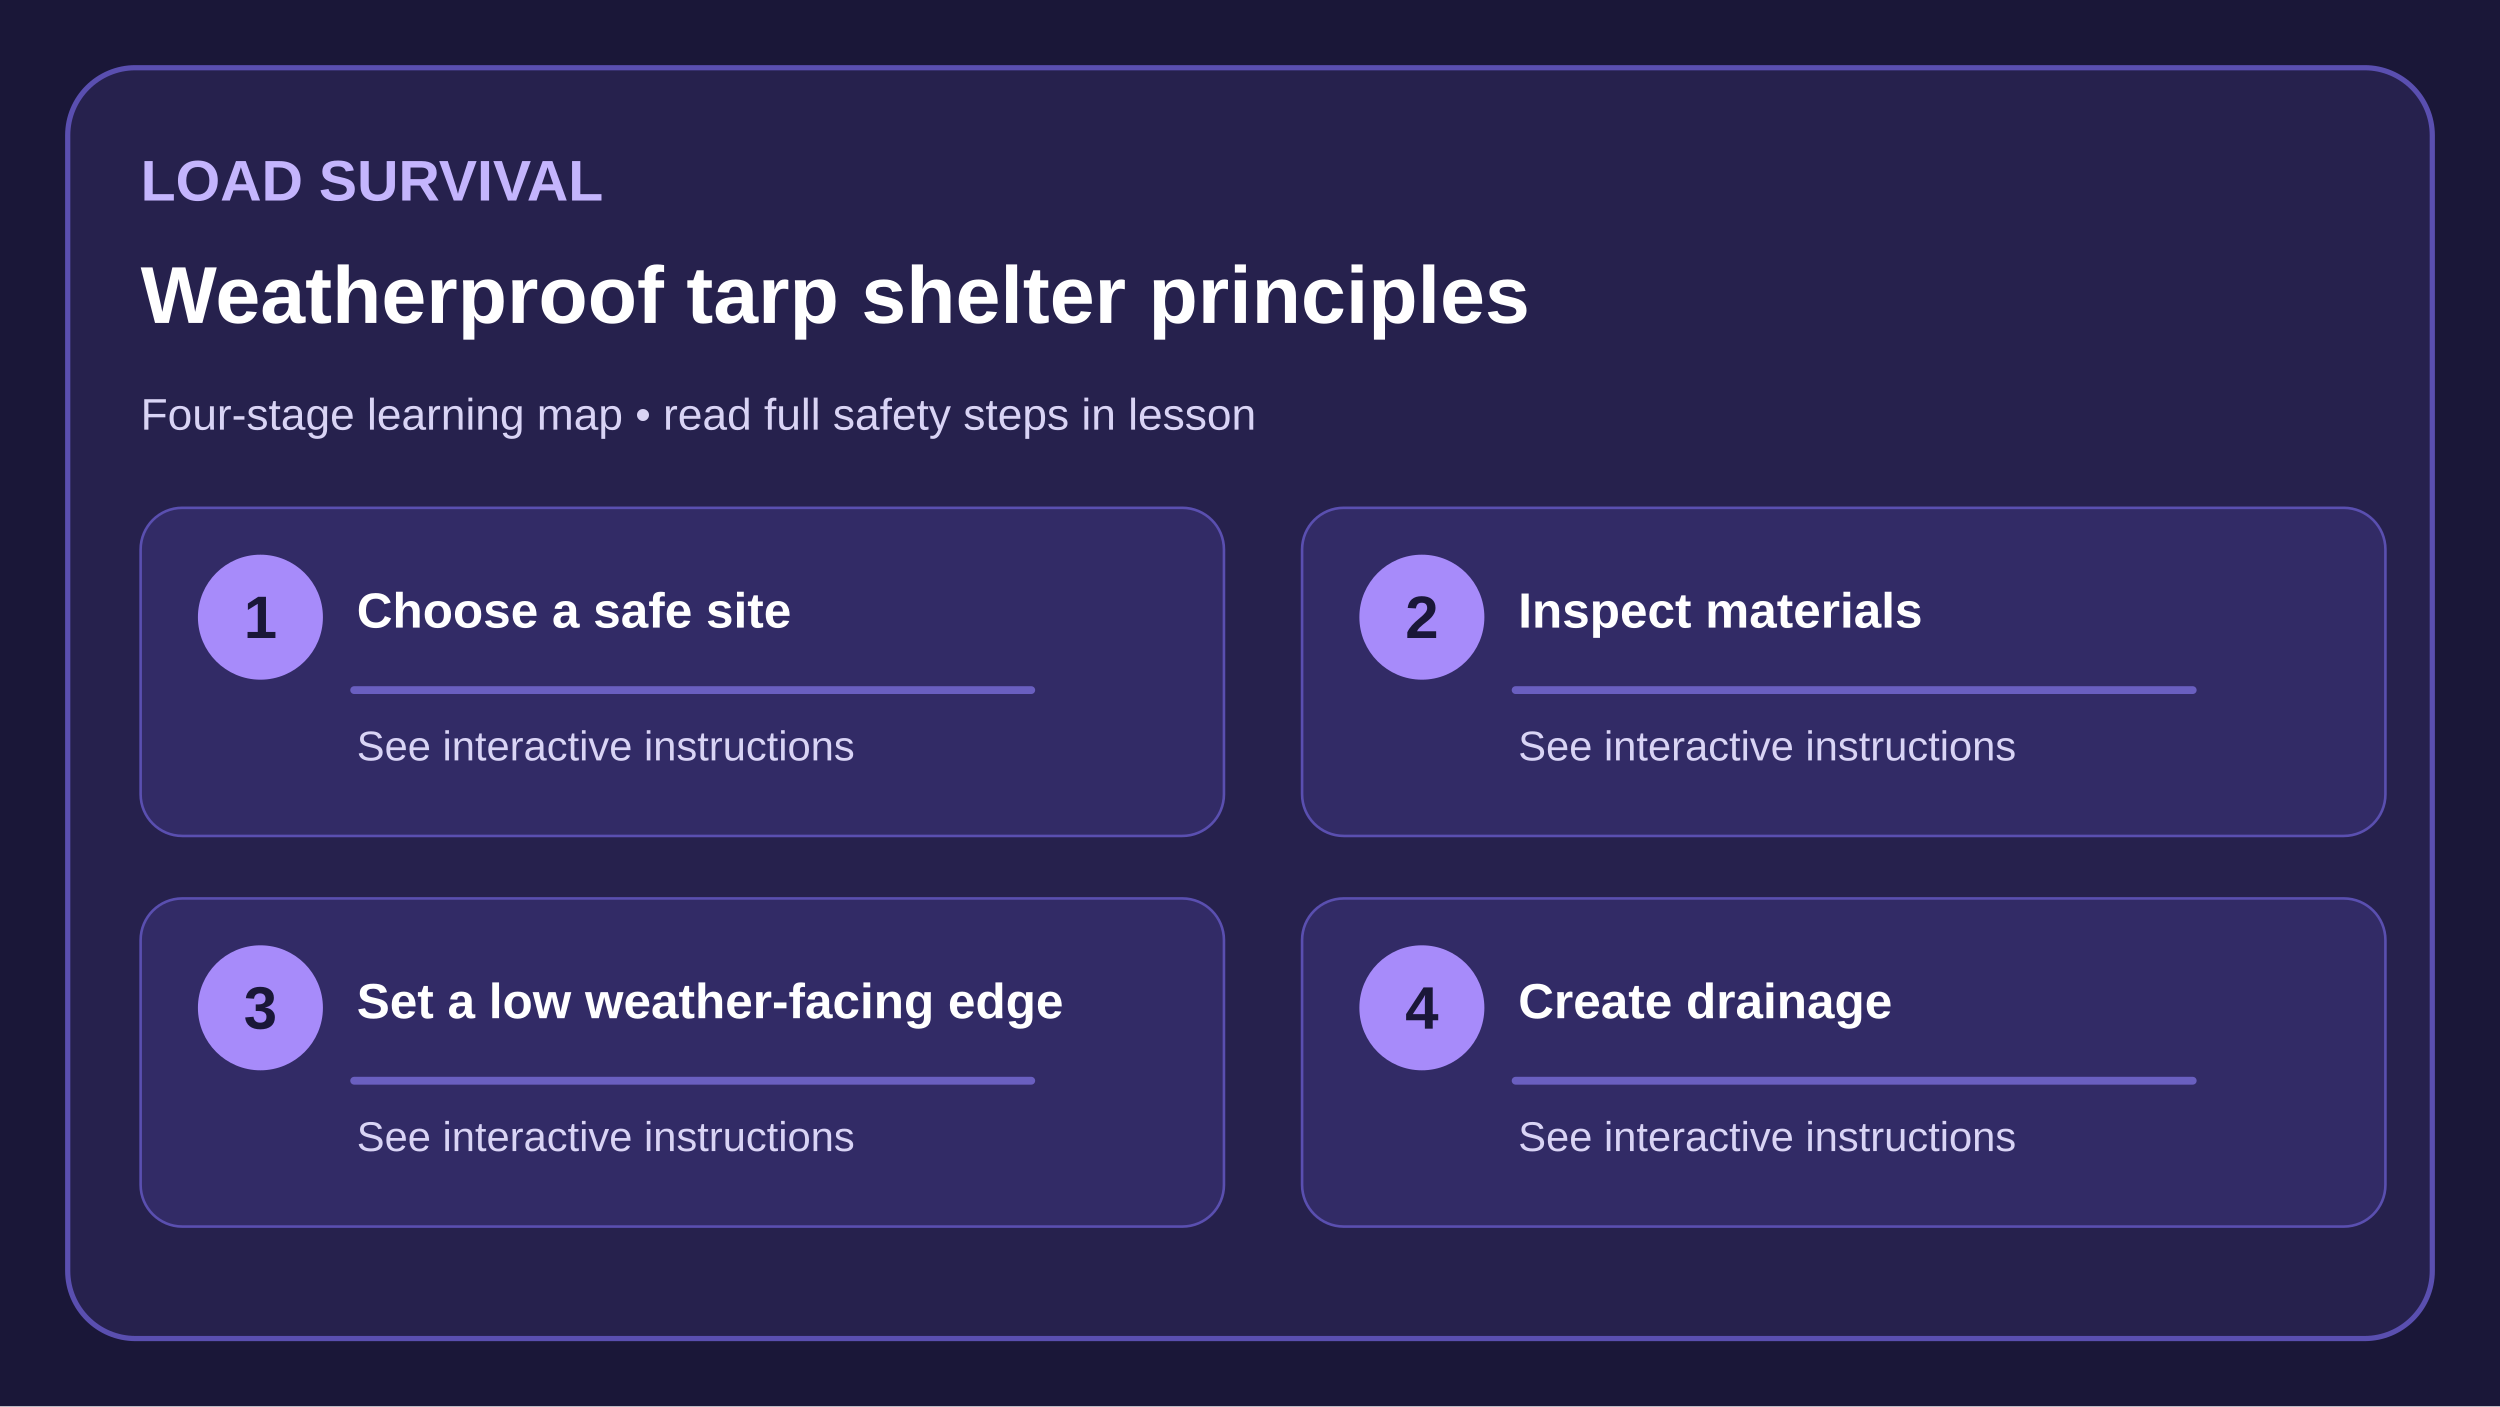
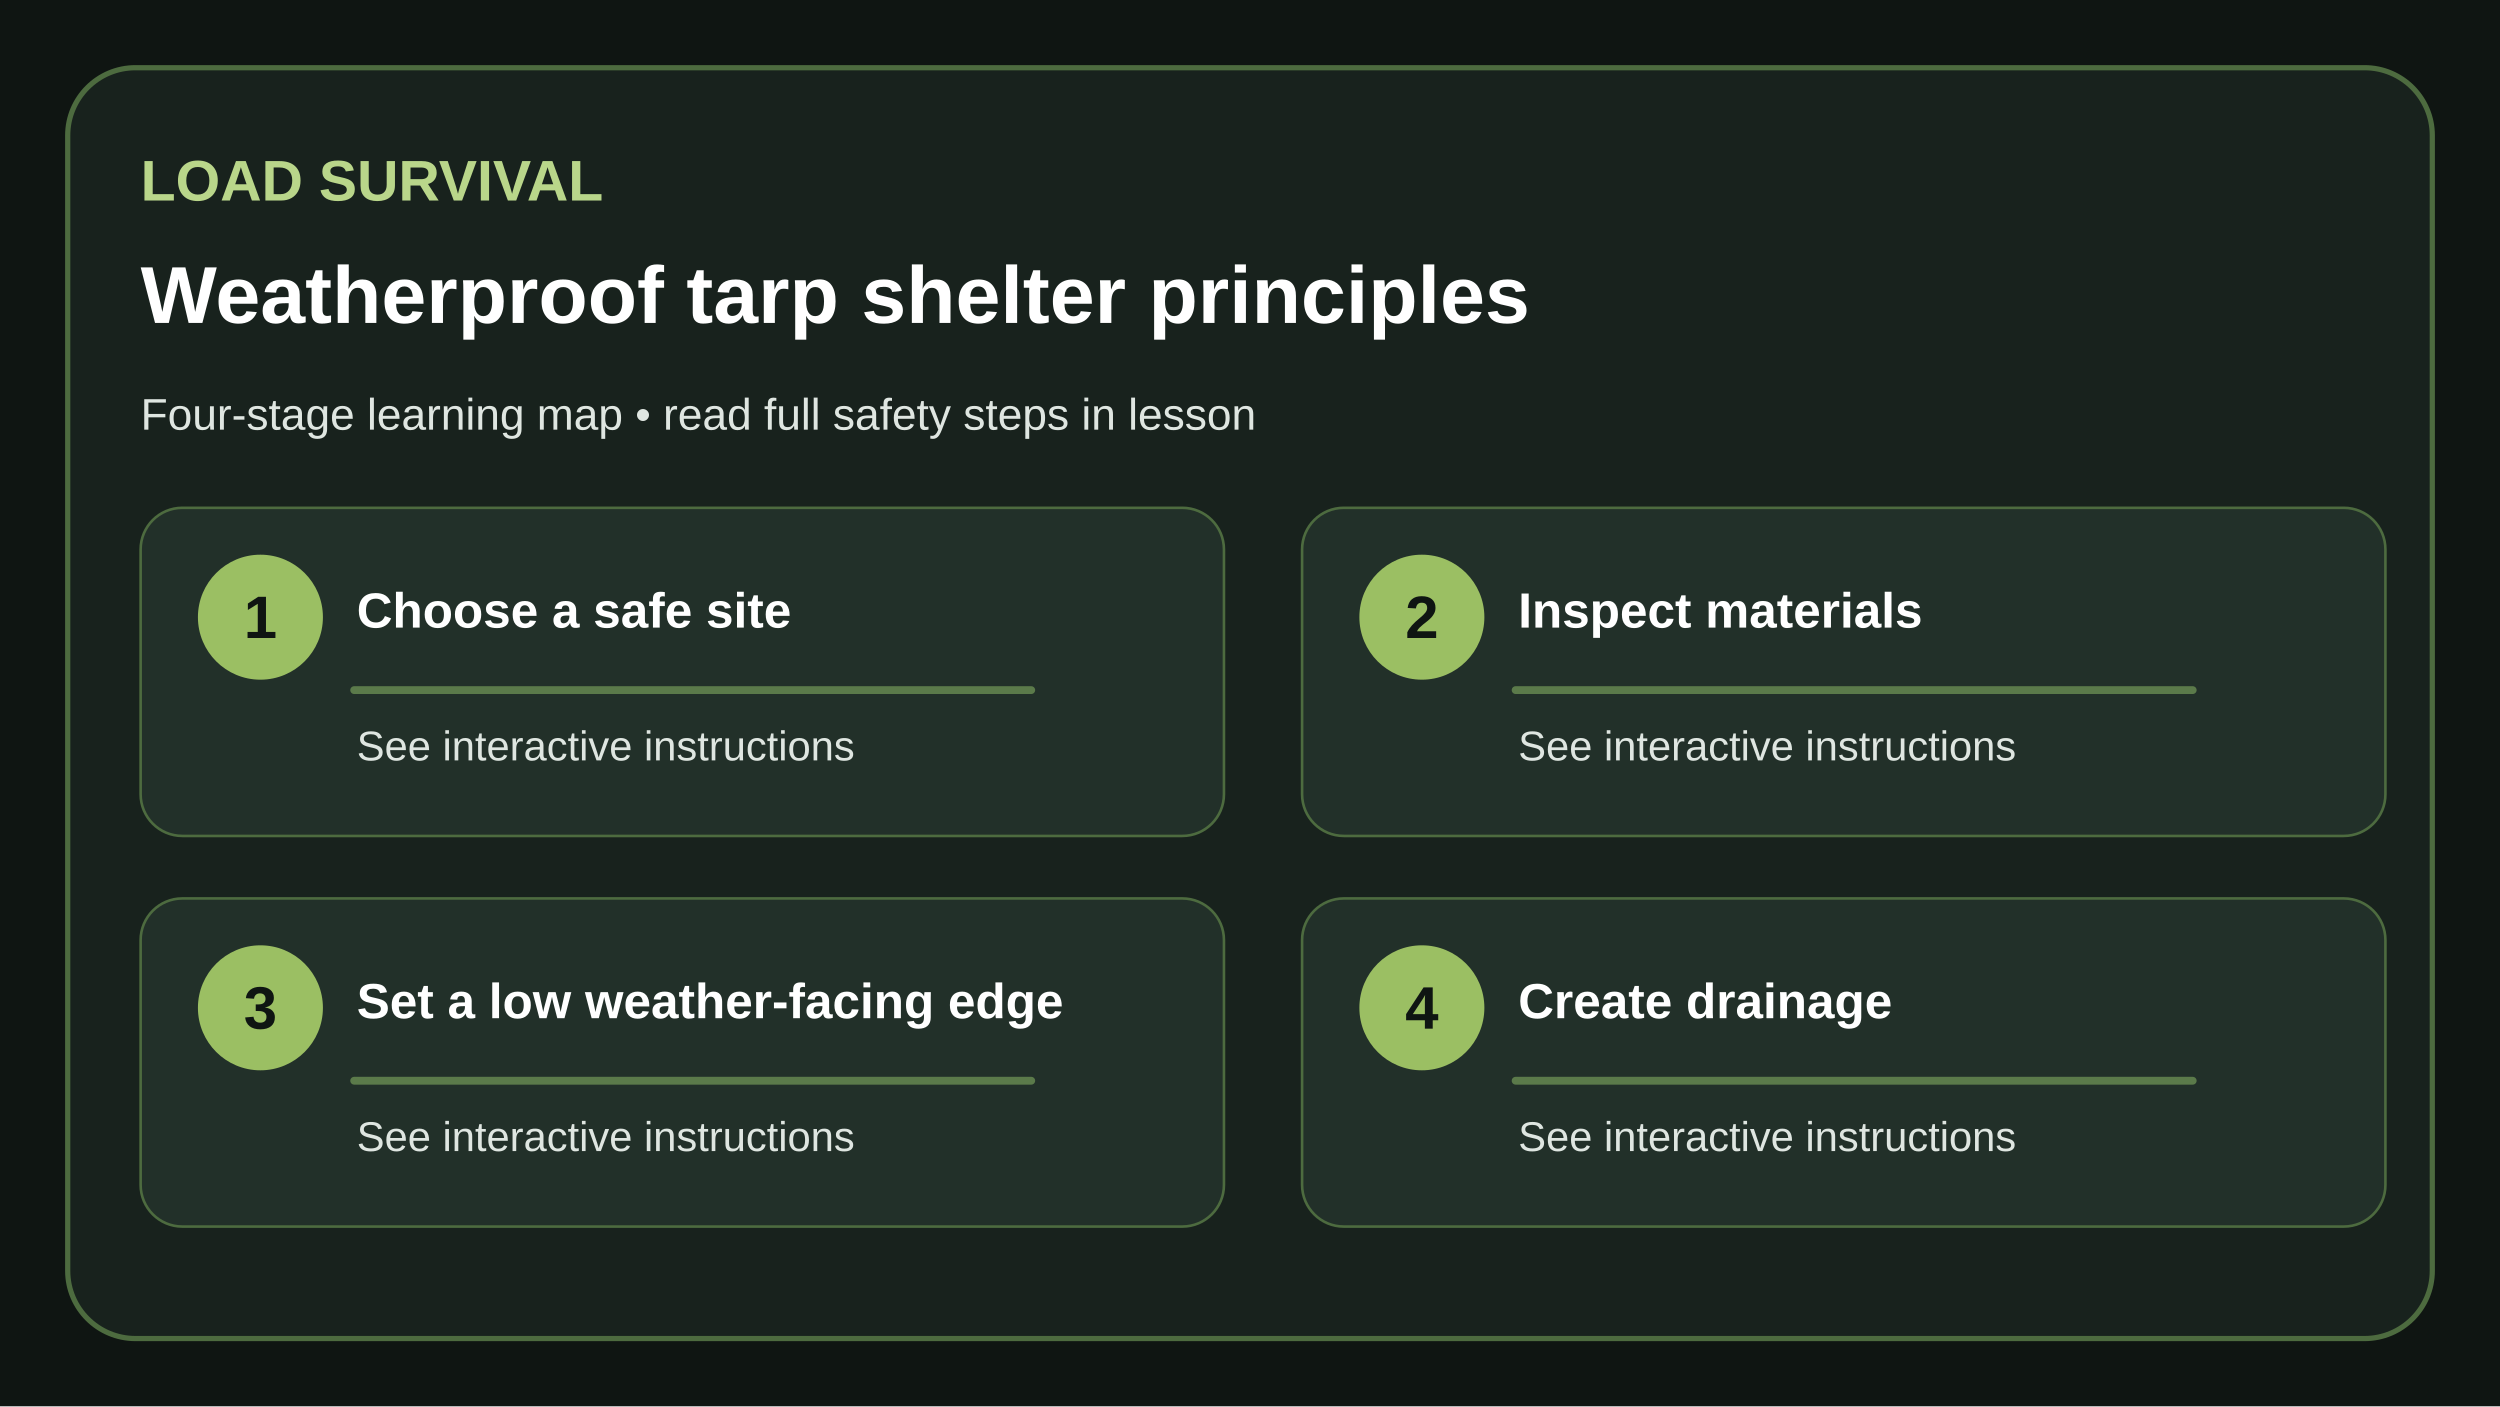
<svg xmlns="http://www.w3.org/2000/svg" width="960" height="540" viewBox="0 0 960 540" role="img" aria-label="Four stages for Weatherproof tarp shelter principles">
-   <rect width="960" height="540" fill="#1a1738" />
-   <rect x="26" y="26" width="908" height="488" rx="26" fill="#26214d" stroke="#5a4fb0" stroke-width="2" />
-   <text x="54" y="77" fill="#c4b5fd" font-family="Arial,sans-serif" font-size="22" font-weight="bold">LOAD SURVIVAL</text>
+   <rect width="960" height="540" fill="#0f1512" />
+   <rect x="26" y="26" width="908" height="488" rx="26" fill="#18221d" stroke="#4d6b3f" stroke-width="2" />
+   <text x="54" y="77" fill="#b9d68a" font-family="Arial,sans-serif" font-size="22" font-weight="bold">LOAD SURVIVAL</text>
  <text x="54" y="124" fill="white" font-family="Arial,sans-serif" font-size="31" font-weight="bold">Weatherproof tarp shelter principles</text>
-   <text x="54" y="165" fill="#d9d4f5" font-family="Arial,sans-serif" font-size="17">Four-stage learning map • read full safety steps in lesson</text>
-   <rect x="54" y="195" width="416" height="126" rx="16" fill="#322b66" stroke="#5a4fb0" />
-   <circle cx="100" cy="237" r="24" fill="#a78bfa" />
-   <text x="100" y="245" text-anchor="middle" fill="#1a1738" font-family="Arial" font-size="23" font-weight="bold">1</text>
+   <text x="54" y="165" fill="#dfe6e1" font-family="Arial,sans-serif" font-size="17">Four-stage learning map • read full safety steps in lesson</text>
+   <rect x="54" y="195" width="416" height="126" rx="16" fill="#223029" stroke="#4d6b3f" />
+   <circle cx="100" cy="237" r="24" fill="#9bbf63" />
+   <text x="100" y="245" text-anchor="middle" fill="#0f1512" font-family="Arial" font-size="23" font-weight="bold">1</text>
  <text x="137" y="241" fill="#fff" font-family="Arial" font-size="19" font-weight="bold">Choose a safe site</text>
-   <path d="M136 265 h260" stroke="#6a5fc0" stroke-width="3" stroke-linecap="round" />
-   <text x="137" y="292" fill="#d9d4f5" font-size="16" font-family="Arial">See interactive instructions</text>
-   <rect x="500" y="195" width="416" height="126" rx="16" fill="#322b66" stroke="#5a4fb0" />
-   <circle cx="546" cy="237" r="24" fill="#a78bfa" />
-   <text x="546" y="245" text-anchor="middle" fill="#1a1738" font-family="Arial" font-size="23" font-weight="bold">2</text>
+   <path d="M136 265 h260" stroke="#5b7a4a" stroke-width="3" stroke-linecap="round" />
+   <text x="137" y="292" fill="#dfe6e1" font-size="16" font-family="Arial">See interactive instructions</text>
+   <rect x="500" y="195" width="416" height="126" rx="16" fill="#223029" stroke="#4d6b3f" />
+   <circle cx="546" cy="237" r="24" fill="#9bbf63" />
+   <text x="546" y="245" text-anchor="middle" fill="#0f1512" font-family="Arial" font-size="23" font-weight="bold">2</text>
  <text x="583" y="241" fill="#fff" font-family="Arial" font-size="19" font-weight="bold">Inspect materials</text>
-   <path d="M582 265 h260" stroke="#6a5fc0" stroke-width="3" stroke-linecap="round" />
-   <text x="583" y="292" fill="#d9d4f5" font-size="16" font-family="Arial">See interactive instructions</text>
-   <rect x="54" y="345" width="416" height="126" rx="16" fill="#322b66" stroke="#5a4fb0" />
-   <circle cx="100" cy="387" r="24" fill="#a78bfa" />
-   <text x="100" y="395" text-anchor="middle" fill="#1a1738" font-family="Arial" font-size="23" font-weight="bold">3</text>
+   <path d="M582 265 h260" stroke="#5b7a4a" stroke-width="3" stroke-linecap="round" />
+   <text x="583" y="292" fill="#dfe6e1" font-size="16" font-family="Arial">See interactive instructions</text>
+   <rect x="54" y="345" width="416" height="126" rx="16" fill="#223029" stroke="#4d6b3f" />
+   <circle cx="100" cy="387" r="24" fill="#9bbf63" />
+   <text x="100" y="395" text-anchor="middle" fill="#0f1512" font-family="Arial" font-size="23" font-weight="bold">3</text>
  <text x="137" y="391" fill="#fff" font-family="Arial" font-size="19" font-weight="bold">Set a low weather-facing edge</text>
-   <path d="M136 415 h260" stroke="#6a5fc0" stroke-width="3" stroke-linecap="round" />
-   <text x="137" y="442" fill="#d9d4f5" font-size="16" font-family="Arial">See interactive instructions</text>
-   <rect x="500" y="345" width="416" height="126" rx="16" fill="#322b66" stroke="#5a4fb0" />
-   <circle cx="546" cy="387" r="24" fill="#a78bfa" />
-   <text x="546" y="395" text-anchor="middle" fill="#1a1738" font-family="Arial" font-size="23" font-weight="bold">4</text>
+   <path d="M136 415 h260" stroke="#5b7a4a" stroke-width="3" stroke-linecap="round" />
+   <text x="137" y="442" fill="#dfe6e1" font-size="16" font-family="Arial">See interactive instructions</text>
+   <rect x="500" y="345" width="416" height="126" rx="16" fill="#223029" stroke="#4d6b3f" />
+   <circle cx="546" cy="387" r="24" fill="#9bbf63" />
+   <text x="546" y="395" text-anchor="middle" fill="#0f1512" font-family="Arial" font-size="23" font-weight="bold">4</text>
  <text x="583" y="391" fill="#fff" font-family="Arial" font-size="19" font-weight="bold">Create drainage</text>
-   <path d="M582 415 h260" stroke="#6a5fc0" stroke-width="3" stroke-linecap="round" />
-   <text x="583" y="442" fill="#d9d4f5" font-size="16" font-family="Arial">See interactive instructions</text>
+   <path d="M582 415 h260" stroke="#5b7a4a" stroke-width="3" stroke-linecap="round" />
+   <text x="583" y="442" fill="#dfe6e1" font-size="16" font-family="Arial">See interactive instructions</text>
</svg>
